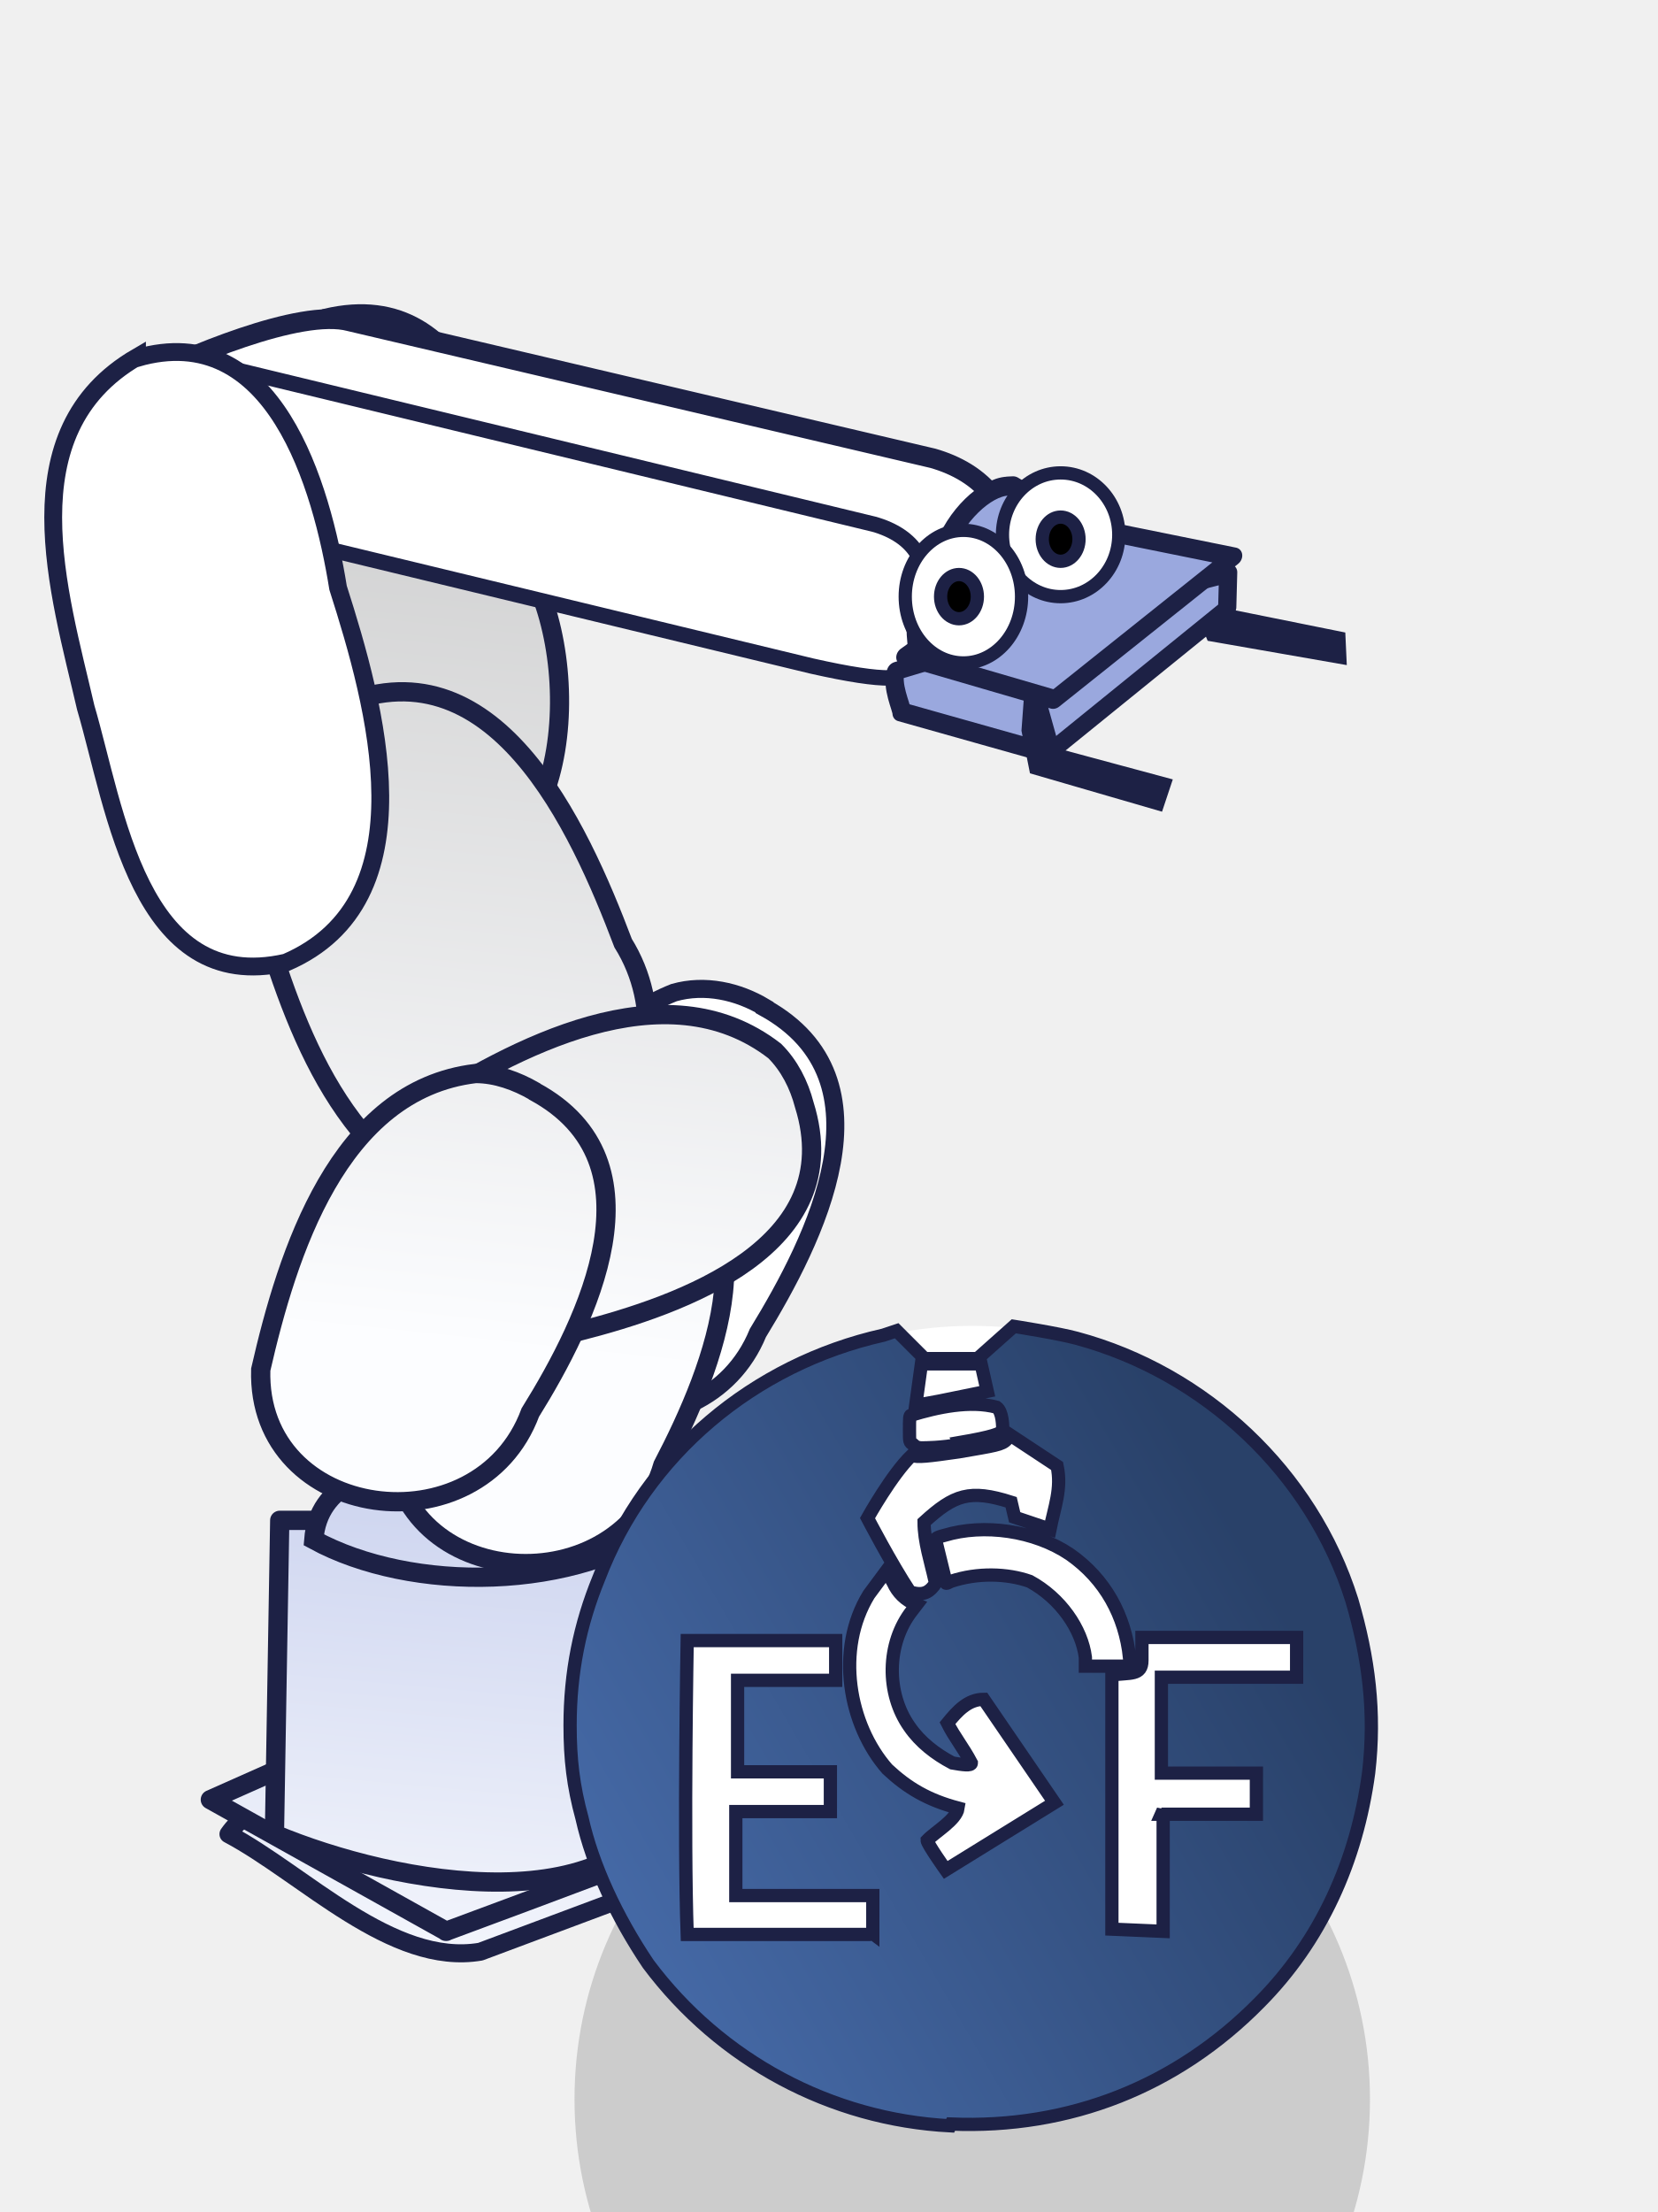
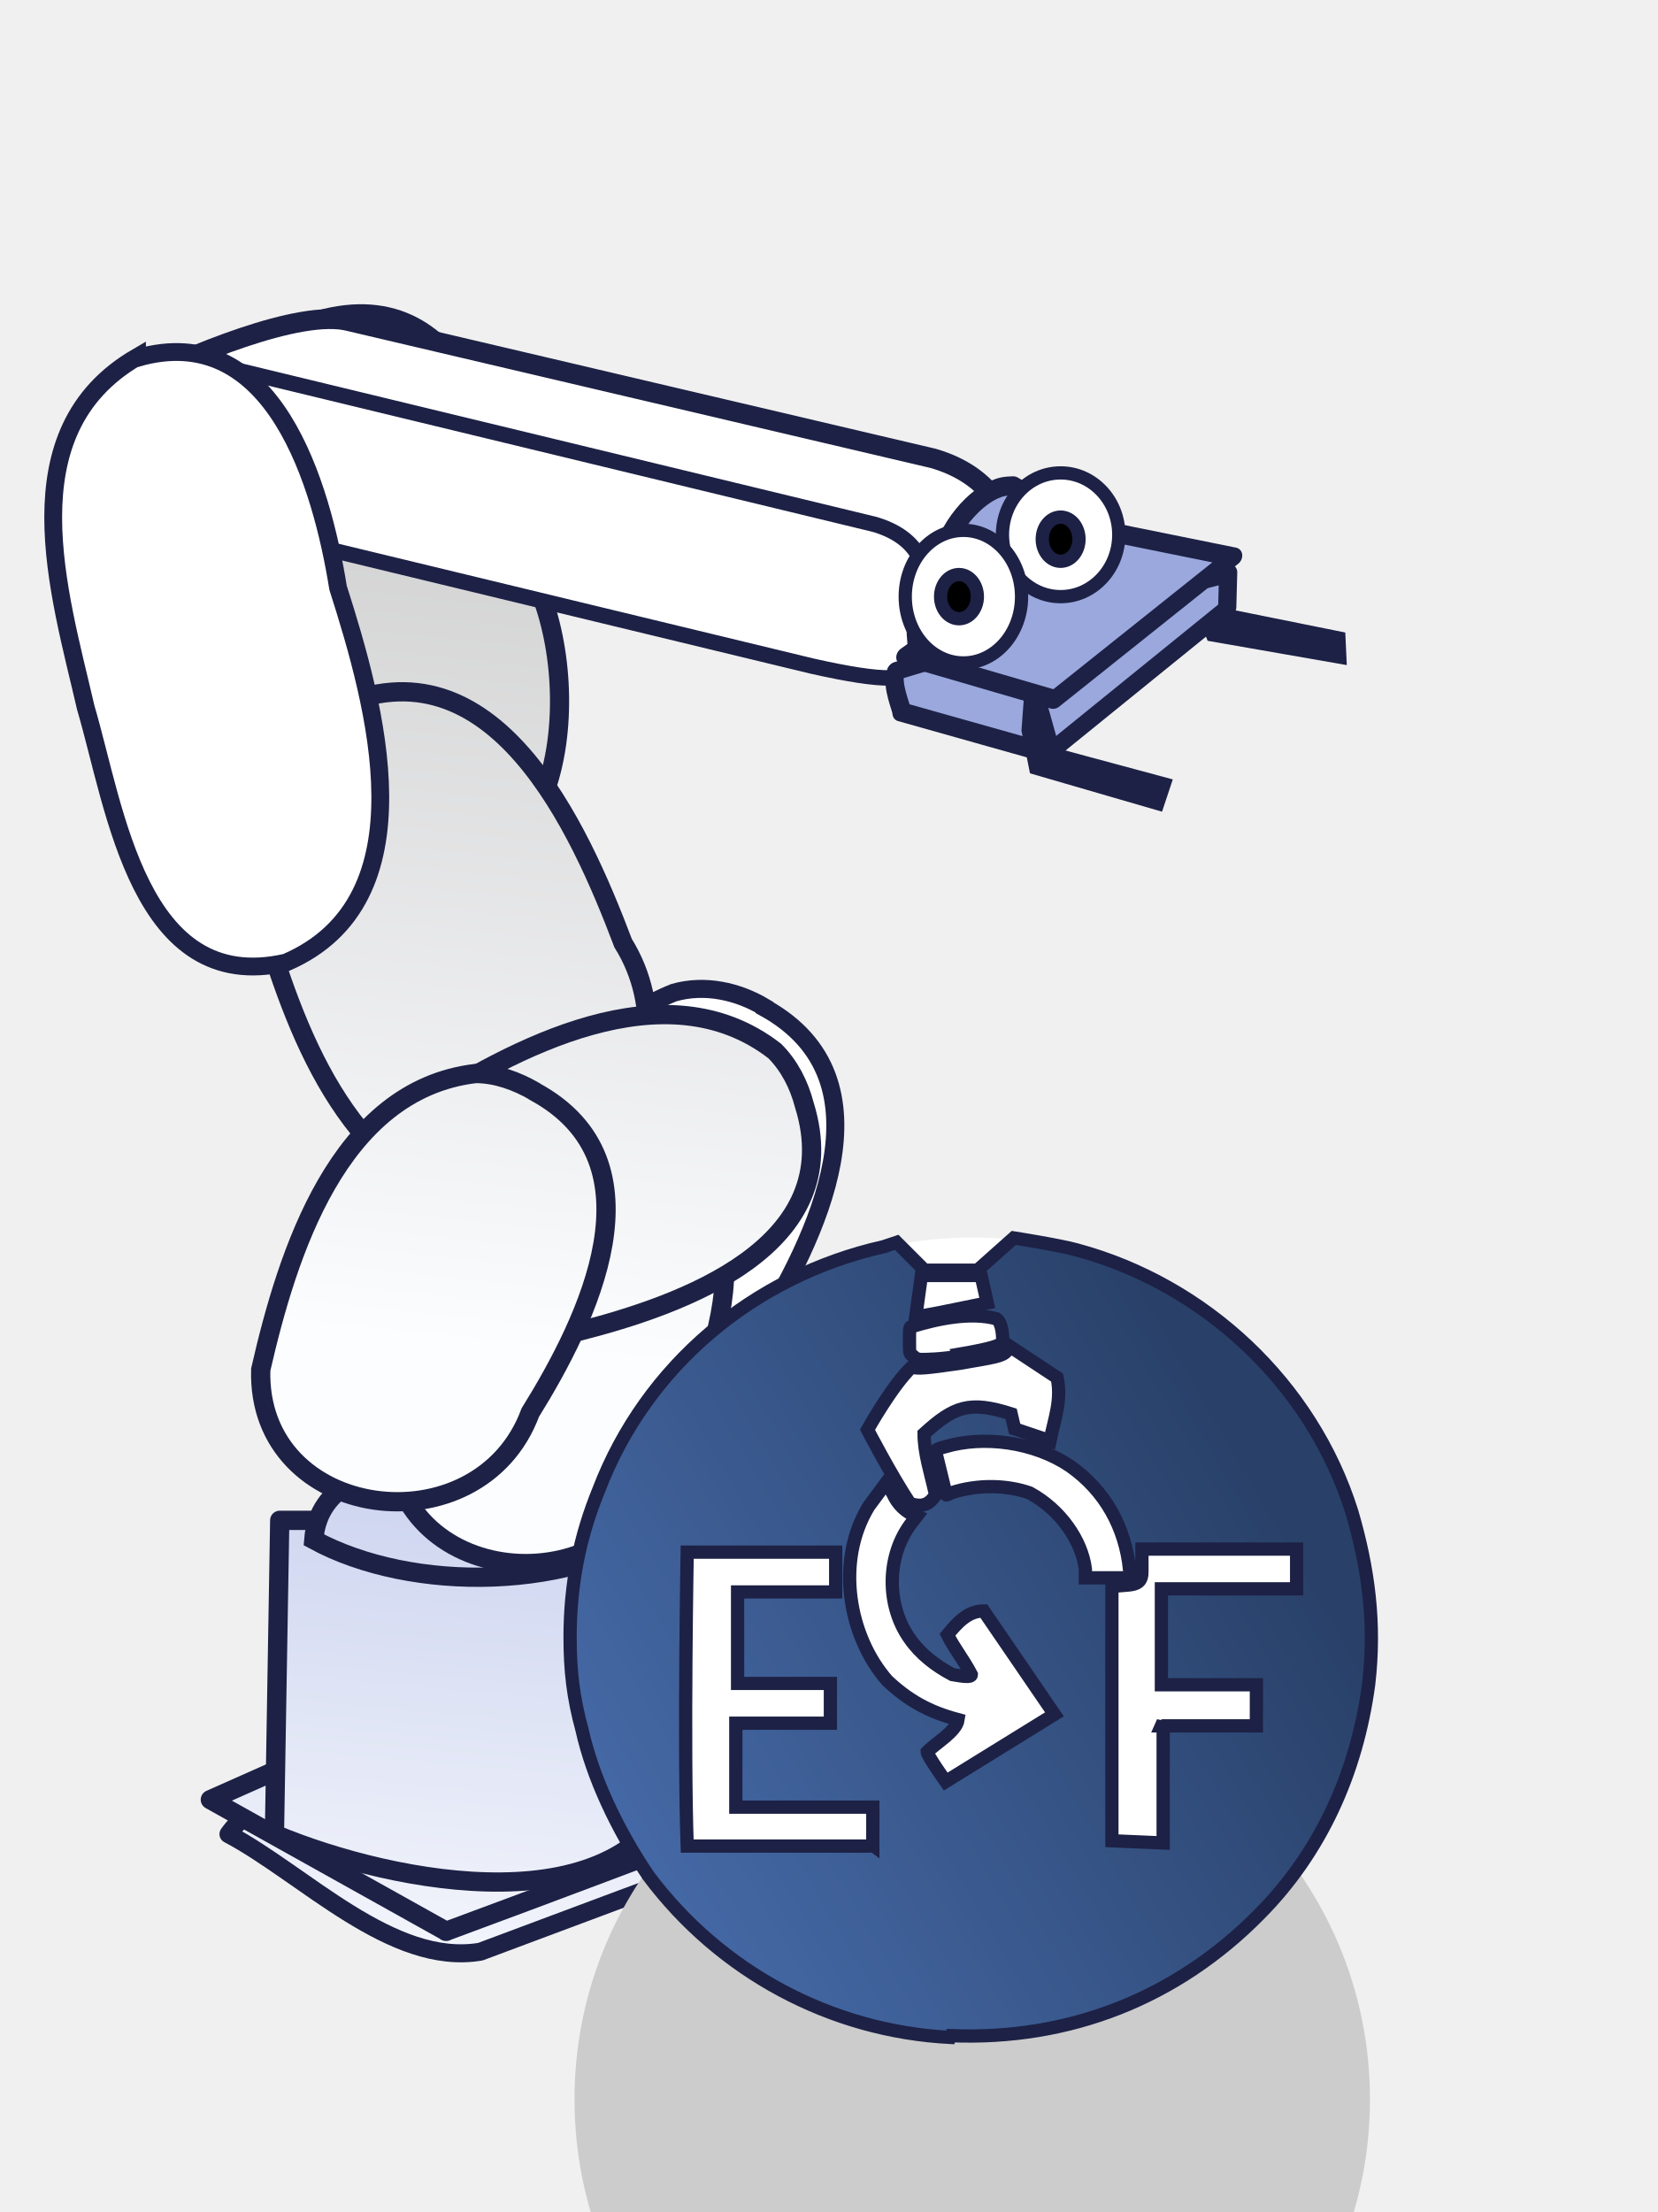
<svg xmlns="http://www.w3.org/2000/svg" height="400.4" width="300" version="1.1">
  <defs>
    <linearGradient id="a" y2="266" gradientUnits="userSpaceOnUse" y1="376" gradientTransform="matrix(.1 0 0 .1 47 -17)" x2="73" x1="-117">
      <stop stop-color="#4e76ba" offset="0" />
      <stop stop-color="#294169" offset="1" />
    </linearGradient>
    <linearGradient id="b" y2="266" gradientUnits="userSpaceOnUse" y1="376" gradientTransform="matrix(.8 0 0.2 .2 47 -17)" x2="63" x1="11">
      <stop stop-color="#fcfdff" offset="0" />
      <stop stop-color="#c6c6c6" offset="1" />
    </linearGradient>
    <linearGradient id="c" y2="326" gradientUnits="userSpaceOnUse" y1="456" gradientTransform="matrix(.8 0 0.2 .2 47 -17)" x2="63" x1="11">
      <stop stop-color="#fcfdff" offset="0" />
      <stop stop-color="#9aa8de" offset="1" />
    </linearGradient>
  </defs>
  <g transform="scale(8) translate(0 -15)">
    <g stroke="#1d2145">
      <path stroke-width=".408" d="m17.3 37.8c2.97 1.64 1.14 5.25-.15 7.36-1.23 3-6.1 2.3-6.05-1.04.5-2.5 1.58-5.64 4.15-6.66.7-.2 1.45-.03 2.05.33z" fill="#fff" />
      <g stroke-width=".436" fill="url(#c)">
        <path stroke-linejoin="round" d="m11.1 53.6c-1.7 1.14-5 1.56-5.93 2.9 1.7.9 3.7 3 5.7 2.66 2.14-.8 4.27-1.6 6.4-2.38-1.82-1.43-4.3-1.67-6.17-3.16z" stroke-width=".408" />
        <path stroke-linejoin="round" d="m10.1 58.7l-5.34-2.98 6.3-2.8 6.17 3.1c-2.38.9-4.76 1.8-7.14 2.68z" />
        <path stroke-linejoin="round" d="m6.33 49.4l-.12 7.1c2.7 1.13 7.97 2.16 9.16-1.2-.1-1.96-.14-3.93-.14-5.9h-8.9z" />
        <path d="m15.2 49.4c-2.16 1.63-5.9 1.64-8.1.44.2-2.53 4.88-1.63 6.86-1.2.4.23 1.03.3 1.24.76z" />
      </g>
      <g>
        <path class="white" stroke-width=".436" d="m14.6 40.9c3.05 1.38 1.54 5.07.4 7.25-.94 3.2-6 2.9-6.16-.55.4-2.65 1.32-6.43 4.4-7 .47-.03.94.1 1.36.3z" />
        <path class="white" stroke-width=".433" d="m7.37 22.2c3.36-.8 4.1 3.4 4.66 5.78 1.25 2.38.82 7.58-2.88 6.7-2.85-1.47-2.54-5.2-3.52-7.84-.3-1.67.05-3.83 1.74-4.64z" />
        <g stroke-width=".436">
          <path class="white" d="m7.6 31c3.57-1.6 5.5 2.7 6.5 5.34 1.78 2.86-1.03 7.12-4.34 5.63-2.56-1.5-3.4-4.7-4.18-7.38-.22-1.48.63-3 2-3.58z" />
          <path class="white" d="m18.2 40c1 3.2-2.76 4.53-5.13 5.13-3 1.42-6.16-2.56-3.7-4.97 2.25-1.45 5.68-3.3 8.16-1.38.33.33.55.76.67 1.22z" />
          <path class="white" d="m12.1 39.7c2.95 1.6 1.2 5.17-.1 7.26-1.16 3.13-6.2 2.48-6.1-.97.6-2.62 1.75-6.33 4.86-6.7.47 0 .93.17 1.33.4z" />
        </g>
      </g>
    </g>
    <circle cx="22" cy="62.5" r="9" class="shadow" fill="#cccccc" />
-     <g transform="translate(-24, 44)">
+     <g transform="translate(-24, 42)">
      <circle cx="46" cy="10" r="9" fill="#fff" class="ball" stroke-width="0.0" stroke="#f00" />
      <path class="ball" fill="url(#a)" stroke="#1d2145" stroke-width="0.3" d="m45.5 19.1c-2.7-.14-5.2-1.48-6.83-3.66-.72-1.07-1.26-2.23-1.5-3.3-.2-.73-.27-1.34-.27-2.1 0-1.2.22-2.28.65-3.33 1.07-2.8 3.5-4.84 6.44-5.5l.3-.1.63.63h1.2l.82-.73s1.02.16 1.42.27c2.9.78 5.32 3.03 6.23 5.93.38 1.3.54 2.53.38 3.9-.27 2-1.08 3.8-2.47 5.2-1.87 1.9-4.3 2.86-6.98 2.75zm-1.75-4.35v-.86h-3.1v-1.9h2.14v-.9h-2.1v-2.07h2.22v-.9h-3.36s-.08 4.42 0 6.65h4.1l.06-.05zm6.53-2.7h2.15v-.93h-2.15v-2.17h3.06v-.9h-3.5v.52c0 .35-.27.27-.68.33v5.75l1.16.05v-2.74zm-2.42-.26l-1.6-2.34c-.36 0-.6.27-.82.54.16.32.35.54.54.9 0 .07-.2.04-.43 0-.38-.2-.73-.47-.97-.82-.53-.75-.53-1.88.06-2.63l.1-.13c-.26-.1-.43-.28-.53-.5l-.15-.27-.4.54c-.76 1.24-.46 2.95.42 3.95.46.43.92.7 1.6.88-.04.27-.52.54-.7.73 0 .08.42.67.42.67zm1.7-3.28c-.1-.95-.55-1.78-1.35-2.34-.8-.54-1.95-.7-2.84-.43-.2.05-.2.08-.2.1l.23.94c0 .06 0 .06.12 0 .6-.2 1.27-.18 1.78 0 .7.38 1.18 1.08 1.26 1.72v.2h1.07v-.18zm-4.4-1.73c-.1-.45-.25-.9-.25-1.34.68-.62 1.03-.75 1.97-.45l.08.34.8.27c.1-.5.27-.92.16-1.43l-1.06-.7-.08.1c-.1.12-.27.14-1.08.28-.7.1-.94.13-1.07.08-.45.43-1 1.42-1 1.42s.53 1.02.96 1.67c.32.1.45 0 .6-.22zm.55-3.14c.76-.13.92-.2.98-.27 0-.1 0-.43-.14-.53-.6-.16-1.34 0-1.93.18-.04 0-.04.07-.04.34s0 .27.08.32c.05.05.1.08.2.08.07 0 .44 0 .87-.08zm-.45-.94l1.08-.22-.14-.62h-1.35l-.13.94z">
      </path>
    </g>
    <g stroke="#1d2145" fill="#020103">
      <g class="robot">
        <path stroke-linejoin="round" stroke-width=".45" d="m4.4 23.9v-.25l-.1.2-.14.72c-.2 1.2 3.06.8 4.18 1.16l11.7 3.57c1.28.35 2.55.7 2.75-.5l.12-.73c.15-.6 0-1.27-.4-1.78-.37-.5-.88-.77-1.4-.92l-13.2-3.1c-1.12-.3-3.72.82-4.84 1.38z" fill="#fff" />
        <path stroke-linejoin="round" stroke-width=".35" d="m2.42 24.3v-.1c.4-.92 1.53-1.17 2.55-.92l14.8 3.58c.9.25 1.4.92 1 1.84v.1c-.4 1.02 1.02 2.04-2.4 1.27l-14.9-3.6c-1.03-.25-1.54-1.22-1.13-2.14z" fill="#fff" />
        <g stroke-width=".43" fill="url(#c)">
          <path stroke-linejoin="round" d="m22.8 26c-.488.022-1.19.666-1.46 1.47-.440 1.06-.396 2.04.104 2.26l1.25.554 1.54-3.74-1.12-.438-.189-.114-.122.006z" />
          <ellipse rx=".916" transform="rotate(22.1)" ry="2.02" cy="17.5" cx="32.2" />
        </g>
-         <g class="robot" fill="#9aa8de">
+         <g fill="#9aa8de" class="robot-head">
          <path d="m27.1 27.8.666 1.19 2.47.498.014.305-2.77-.484-.344-.84z" stroke-width=".427" style="z-index: -5;" />
          <g stroke-linejoin="round" stroke-width="0.8">
            <path transform="matrix(.516 -.058 -.014 .525 -249 -39)" d="m535 187-3.7 2.2-4.3.8c-.2.6.3 1.6.3 1.8l6.5 2.5 7.7-5.4v-1.5l-3.5.5-3-1z" />
            <path transform="matrix(.516 -.058 -.014 .525 -249 -39)" d="m534 192-6.6-2.6 7.8-4.7 6.5 2z" />
          </g>
          <path d="m23.4 30.7.4 1.43 2.45.66-.1.3-2.65-.77-.16-.8z" stroke-width=".449" style="z-index: -5000;" />
          <g>
            <ellipse rx="1.316" ry="1.4" cy="27.1" cx="24" stroke-width="0.3" fill="white" />
            <ellipse class="eye" rx=".416" ry="0.5" cy="27.2" cx="24" stroke-width="0.3" fill="black" />
            <ellipse rx="1.316" ry="1.5" cy="28.5" cx="21.8" stroke-width="0.3" fill="white" />
            <ellipse class="eye" rx=".416" ry="0.5" cy="28.5" cx="21.7" stroke-width="0.3" fill="black" />
          </g>
        </g>
      </g>
      <path stroke-width=".403" d="m3.1 23.1c3.1-.9 4.18 2.9 4.55 5.2.84 2.63 2.1 7.07-1.18 8.48-3.33.76-3.86-3.5-4.53-5.77-.6-2.6-1.75-6.24 1.16-7.93z" fill="#fff" />
    </g>
  </g>
  <style>
.white {
  fill: url(#b);
}
.shadow {
-   -webkit-transform-origin: center;
-   -moz-transform-origin: 10% 50%;
+   -webkit-transform-origin: 22px 59px;
+   -moz-transform-origin: 22px 59px;
  animation:shadow 1s cubic-bezier(0.370, 0.690, 0.450, 0.855) infinite;
}
+ 
.ball {
  -webkit-transform-origin: center;
  -moz-transform-origin: 50% 10%;
  animation:ball 1s linear infinite;
}
.robot {
-   -webkit-transform-origin: top left;
+   -webkit-transform-origin: 9px 26px;
+   -moz-transform-origin: 9px 26px;
+   animation: robot 1s cubic-bezier(.17,-0.29,.7,1.4) infinite;
+ }
+ 
+ .robot-head {
  -moz-transform-origin: 4% 8%;
-   animation:robot 1s cubic-bezier(.17,-0.29,.7,1.4) infinite;
+   animation: robot-head 1s cubic-bezier(.17,-0.29,.7,1.4) infinite;
}

.eye {
    -webkit-animation:eye 1s cubic-bezier(.17,-0.29,.7,1.4) infinite;
    -webkit-transform-origin: center;
}
- @-webkit-keyframes eye { 50% { -webkit-transform:  translate(0, 45%)}}
+ @-webkit-keyframes eye { 50% { -webkit-transform:  translate(0, 0.02em)}}
@-webkit-keyframes robot { 50% { -webkit-transform:  rotate(6deg)} 100% { -webkit-transform: rotate(0); } }
- @-webkit-keyframes ball { 50% { -webkit-transform:  translate(0, -70%) rotate(180deg)} 100% { -webkit-transform: scale(1, 0.95) rotate(360deg); } }
+ @-webkit-keyframes ball { 50% { -webkit-transform:  translate(0, -13px) }}
@-webkit-keyframes shadow {0% {-webkit-transform:  scale(0.8, 0.2) } 50% { -webkit-transform: scale(.1, 0.02) } 100% {-webkit-transform:  scale(0.8, 0.2) } }
@-moz-keyframes robot { 50% { -moz-transform:  rotate(4deg)} 100% { -moz-transform: rotate(0); } }
- @-moz-keyframes ball { 50% { -moz-transform:  translate(0, -15px) } }
+ @-moz-keyframes robot-head { 50% { -moz-transform:  rotate(4deg)} 100% { -moz-transform: rotate(0); } }
+ @-moz-keyframes ball { 50% { -moz-transform:  translate(0, -13px) } }
@-moz-keyframes eye {}
- @-moz-keyframes shadow {0% {-moz-transform:  scale(0.8) } 50% { -moz-transform: scale(.1) } 100% {-moz-transform:  scale(0.8) } }
+ @-moz-keyframes shadow {0% {-moz-transform:  scale(0.8, 0.2) } 50% { -moz-transform: scale(.1, 0.02) } 100% {-moz-transform:  scale(0.8, 0.2) } }
+ 
</style>
</svg>
